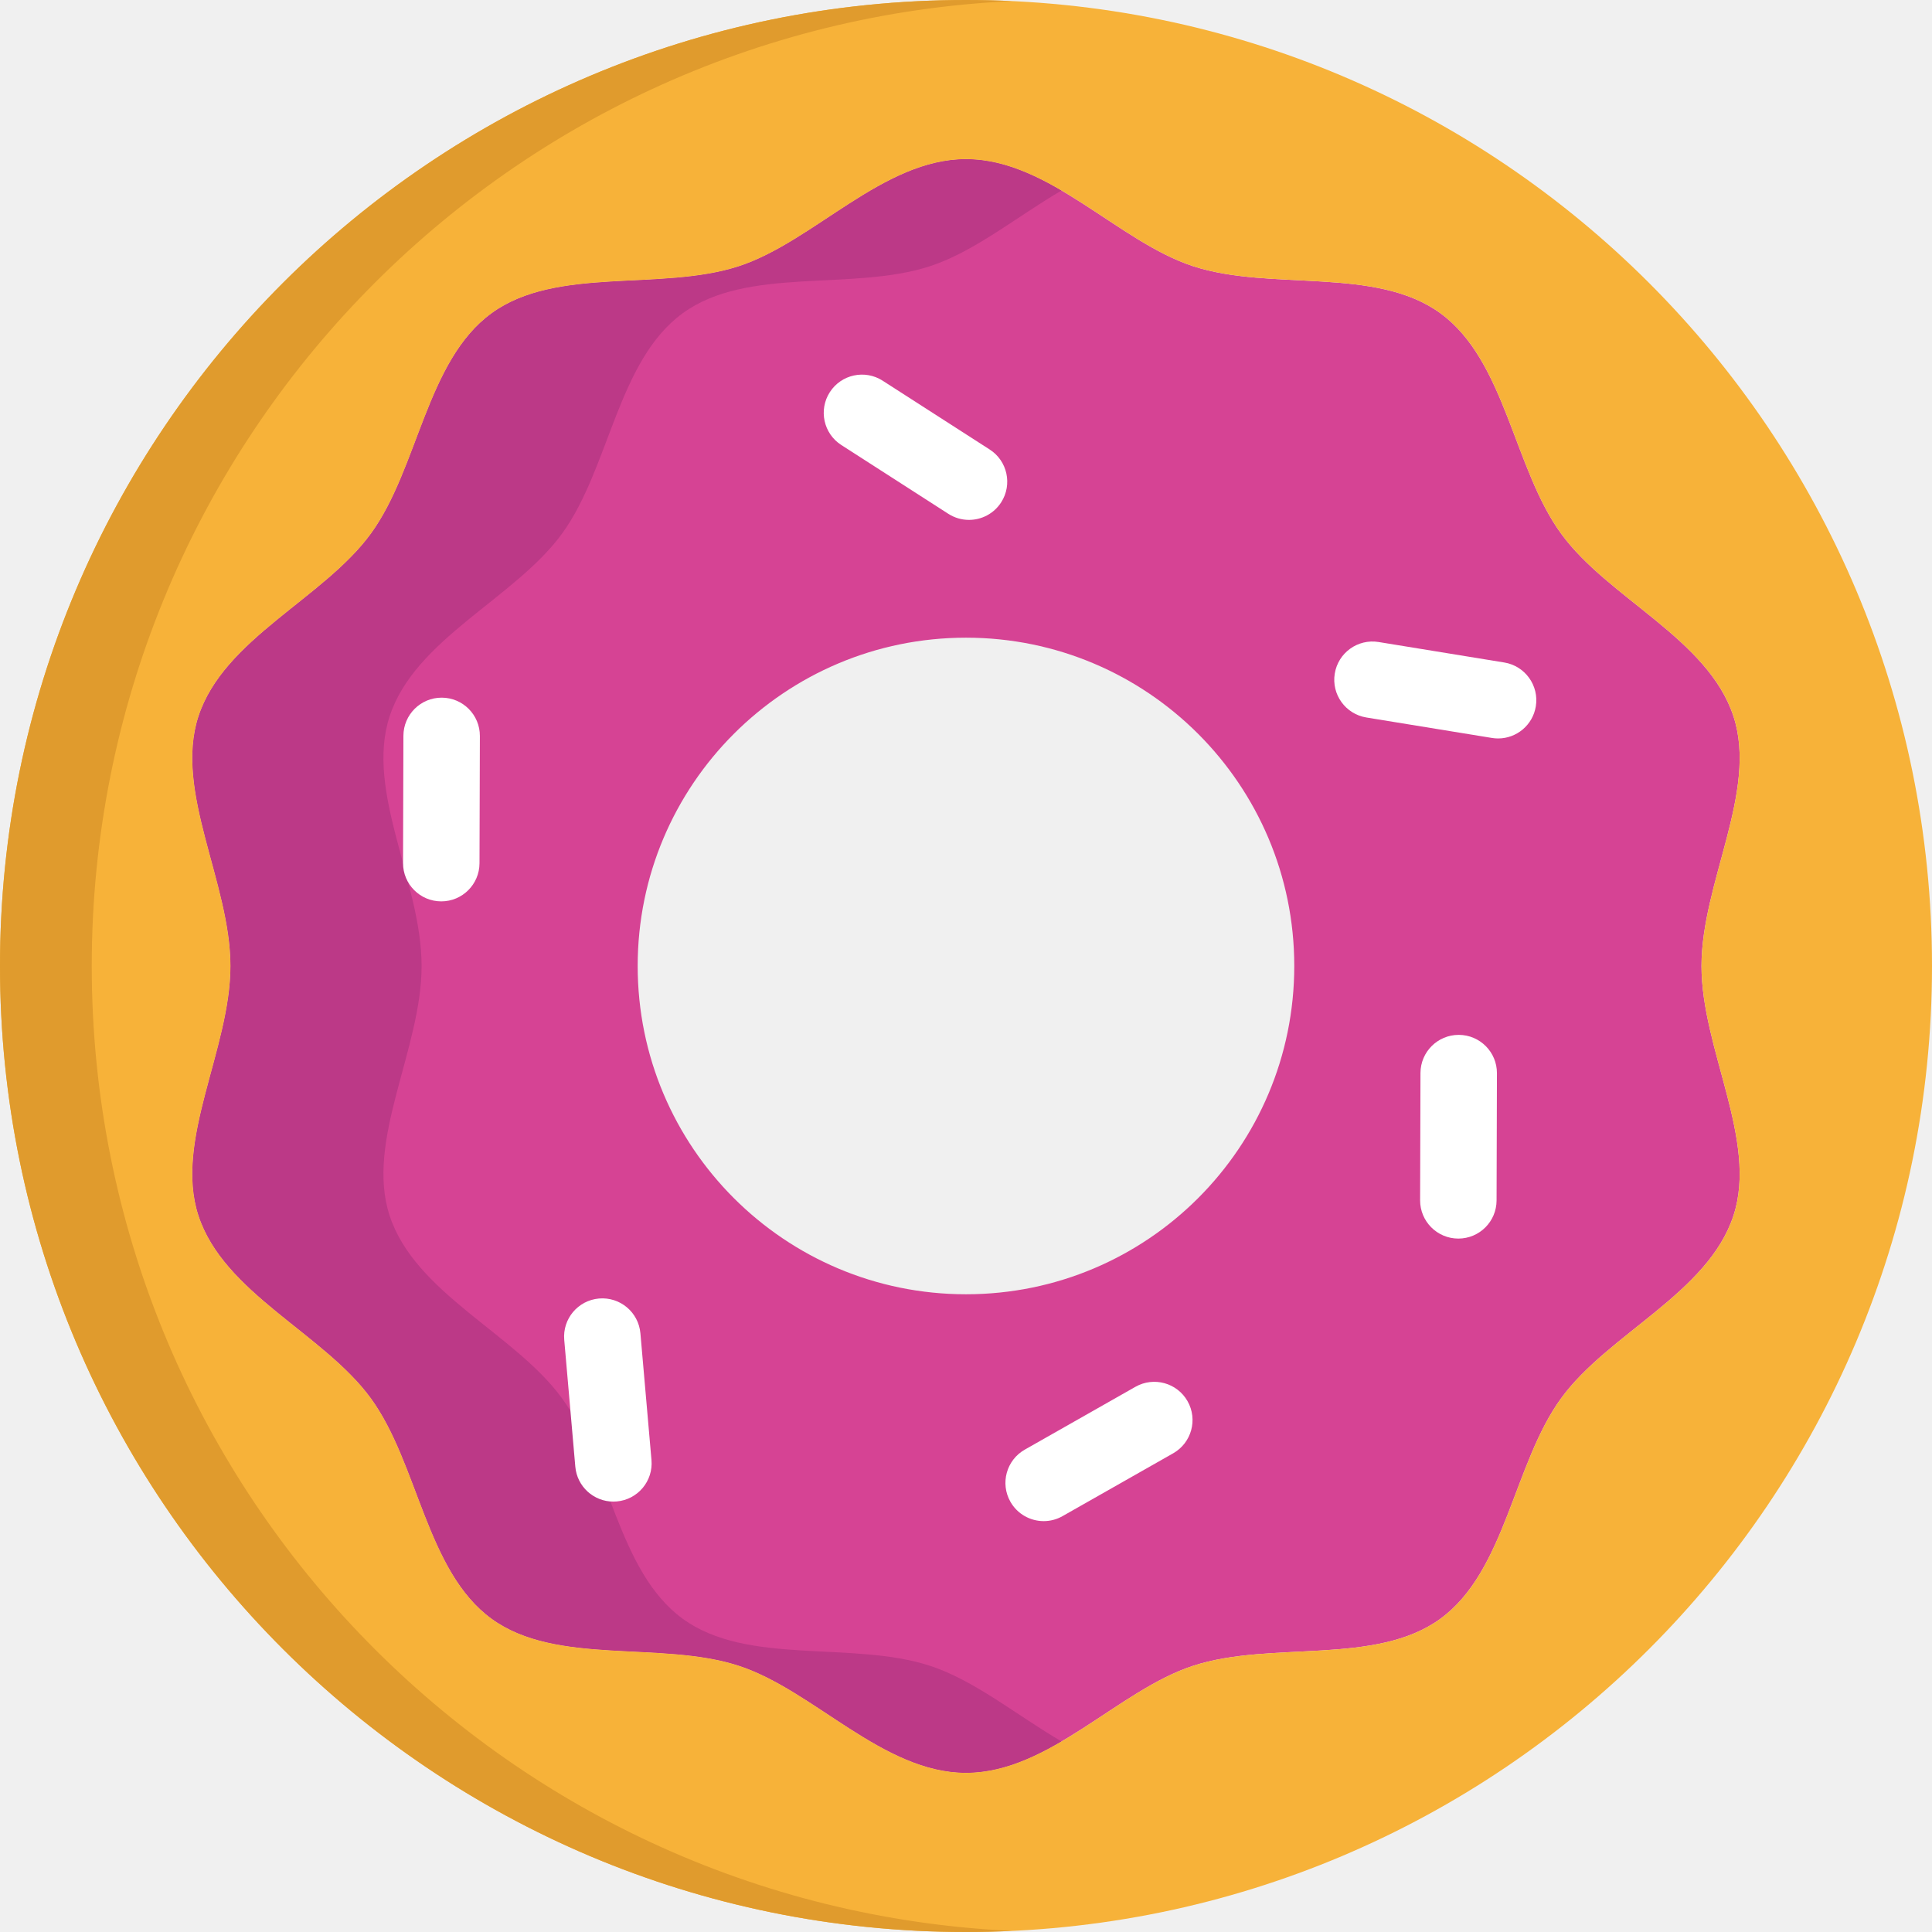
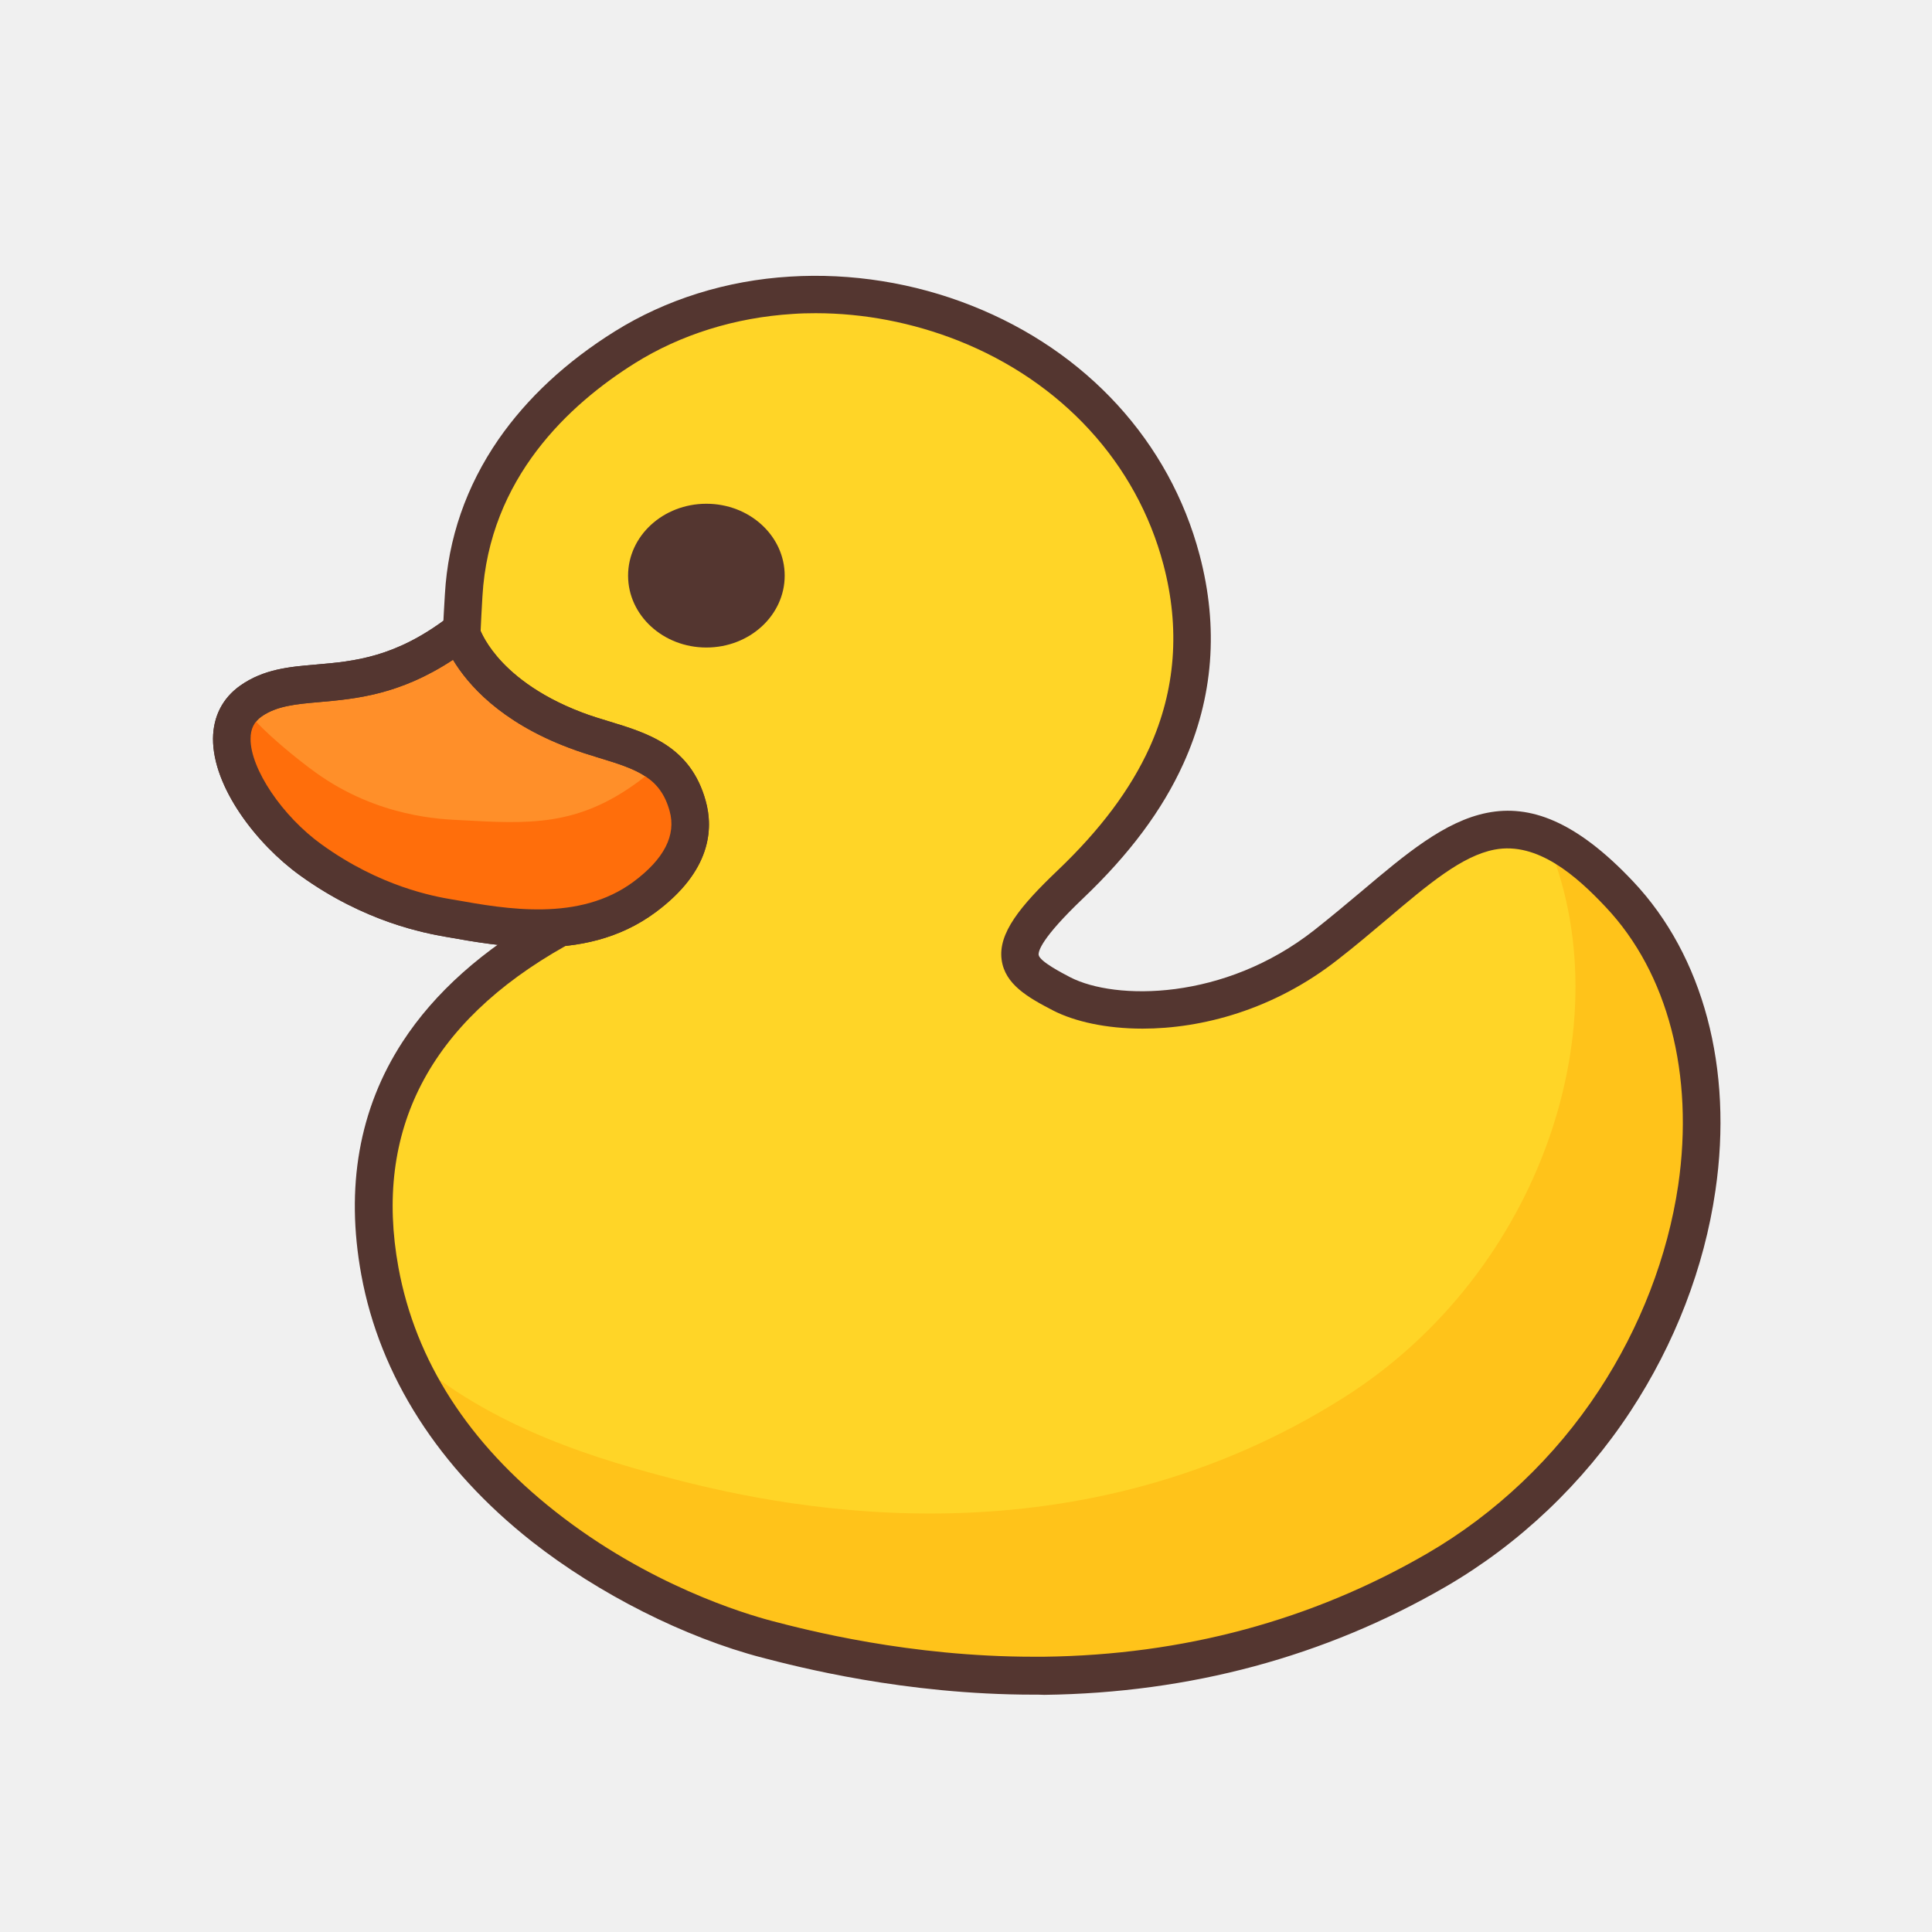
- <svg xmlns="http://www.w3.org/2000/svg" version="1.1" id="Layer_1" x="0px" y="0px" viewBox="0 0 512 512" style="enable-background:new 0 0 512 512;" xml:space="preserve">
-   <path style="fill:#D64394;" d="M459.411,189.903c6.471,19.898-8.497,44.051-8.497,66.097c0,22.046,14.967,46.199,8.497,66.084  c-6.687,20.628-33.217,31.326-45.699,48.482c-12.617,17.331-14.684,45.821-32.015,58.438c-17.169,12.482-44.835,5.728-65.449,12.428  c-19.898,6.457-38.202,28.395-60.248,28.395s-40.363-21.938-60.262-28.395c-20.614-6.7-48.279,0.054-65.449-12.428  c-17.331-12.617-19.398-41.106-32.002-58.438c-12.495-17.156-39.013-27.855-45.713-48.482c-6.457-19.885,8.497-44.038,8.497-66.084  c0-22.046-14.954-46.199-8.497-66.097c6.7-20.614,33.217-31.313,45.713-48.482c12.603-17.331,14.67-45.821,32.002-58.424  c17.169-12.495,44.835-5.741,65.449-12.428C215.637,64.098,233.954,42.16,256,42.16c22.046,0,40.35,21.938,60.248,28.408  c20.614,6.687,48.279-0.068,65.449,12.428c17.331,12.603,19.398,41.093,32.015,58.424  C426.194,158.59,452.725,169.289,459.411,189.903z M342.995,256c0-48.05-38.945-87.008-86.995-87.008S168.992,207.95,168.992,256  S207.95,342.995,256,342.995S342.995,304.05,342.995,256z" />
-   <path style="fill:#BC3987;" d="M180.947,429.004c-17.331-12.617-19.398-41.106-32.002-58.438  c-12.495-17.156-39.013-27.855-45.713-48.482c-6.457-19.885,8.497-44.038,8.497-66.084s-14.954-46.199-8.497-66.097  c6.7-20.614,33.217-31.313,45.713-48.482c12.603-17.331,14.67-45.821,32.002-58.424c17.169-12.495,44.835-5.741,65.449-12.428  c11.833-3.85,23.1-13.171,34.933-20.087c-8.065-4.714-16.386-8.321-25.328-8.321c-22.046,0-40.363,21.938-60.262,28.408  c-20.614,6.687-48.279-0.068-65.449,12.428c-17.331,12.603-19.398,41.093-32.002,58.424c-12.495,17.169-39.013,27.868-45.713,48.482  c-6.457,19.898,8.497,44.051,8.497,66.097s-14.954,46.199-8.497,66.084c6.7,20.628,33.217,31.326,45.713,48.482  c12.603,17.331,14.67,45.821,32.002,58.438c17.169,12.482,44.835,5.728,65.449,12.428c19.898,6.457,38.216,28.395,60.262,28.395  c8.943,0,17.264-3.607,25.328-8.321c-11.833-6.916-23.1-16.237-34.933-20.074C225.781,434.731,198.116,441.486,180.947,429.004z" />
-   <path style="fill:#F7B239;" d="M256,0c141.38,0,256,114.606,256,256c0,141.38-114.62,256-256,256C114.606,512,0,397.38,0,256  C0,114.606,114.606,0,256,0z M450.914,256c0-22.046,14.967-46.199,8.497-66.097c-6.687-20.614-33.217-31.313-45.699-48.482  c-12.617-17.331-14.684-45.821-32.015-58.424c-17.169-12.495-44.835-5.741-65.449-12.428C296.35,64.098,278.046,42.16,256,42.16  s-40.363,21.938-60.262,28.408c-20.614,6.687-48.279-0.068-65.449,12.428c-17.331,12.603-19.398,41.093-32.002,58.424  c-12.495,17.169-39.013,27.868-45.713,48.482c-6.457,19.898,8.497,44.051,8.497,66.097s-14.954,46.199-8.497,66.084  c6.7,20.628,33.217,31.326,45.713,48.482c12.603,17.331,14.67,45.821,32.002,58.438c17.169,12.482,44.835,5.728,65.449,12.428  c19.898,6.457,38.216,28.395,60.262,28.395c22.046,0,40.35-21.938,60.248-28.395c20.614-6.7,48.279,0.054,65.449-12.428  c17.331-12.617,19.398-41.106,32.015-58.438c12.482-17.156,39.013-27.855,45.699-48.482  C465.882,302.199,450.914,278.046,450.914,256z" />
-   <path style="fill:#E09B2D;" d="M24.314,256c0-137.317,108.097-249.359,243.842-255.706C264.127,0.107,260.076,0,256,0  C114.606,0,0,114.606,0,256c0,141.38,114.606,256,256,256c4.076,0,8.127-0.107,12.156-0.294  C132.411,505.358,24.314,393.305,24.314,256z" />
-   <g>
-     <path style="fill:#FFFFFF;" d="M222.953,117.932l28.367,18.235c1.695,1.09,3.593,1.61,5.47,1.61c3.333,0,6.596-1.643,8.531-4.654   c3.026-4.706,1.663-10.976-3.043-14l-28.367-18.235c-4.708-3.026-10.976-1.664-14.002,3.043   C216.883,108.638,218.245,114.908,222.953,117.932z" />
-     <path style="fill:#FFFFFF;" d="M300.9,367.518l-29.322,16.652c-4.867,2.763-6.571,8.947-3.807,13.814   c1.866,3.285,5.293,5.129,8.818,5.129c1.695,0,3.414-0.426,4.994-1.322l29.322-16.652c4.867-2.763,6.571-8.947,3.807-13.814   C311.951,366.461,305.768,364.757,300.9,367.518z" />
-     <path style="fill:#FFFFFF;" d="M169.714,353.33c-0.488-5.574-5.402-9.692-10.974-9.211c-5.574,0.486-9.699,5.401-9.211,10.974   l2.934,33.594c0.461,5.274,4.885,9.251,10.081,9.251c0.296,0,0.593-0.012,0.893-0.038c5.574-0.486,9.699-5.401,9.211-10.974   L169.714,353.33z" />
-     <path style="fill:#FFFFFF;" d="M117.07,184.887c-0.011,0-0.02,0-0.03,0c-5.582,0-10.114,4.517-10.131,10.103l-0.099,33.723   c-0.016,5.595,4.506,10.145,10.102,10.16c0.011,0,0.02,0,0.03,0c5.582,0,10.114-4.517,10.131-10.103l0.099-33.723   C127.188,189.453,122.665,184.903,117.07,184.887z" />
-     <path style="fill:#FFFFFF;" d="M398.637,175.566l-33.284-5.425c-5.522-0.901-10.728,2.848-11.628,8.37   c-0.9,5.522,2.846,10.728,8.37,11.628l33.284,5.425c0.551,0.089,1.1,0.134,1.641,0.134c4.878,0,9.178-3.532,9.988-8.504   C407.906,181.672,404.16,176.466,398.637,175.566z" />
-     <path style="fill:#FFFFFF;" d="M386.6,274.251c-0.011,0-0.02,0-0.028,0c-5.582,0-10.115,4.517-10.131,10.103l-0.097,33.723   c-0.016,5.595,4.506,10.145,10.103,10.16c0.011,0,0.02,0,0.028,0c5.582,0,10.115-4.517,10.131-10.103l0.097-33.723   C396.718,278.817,392.196,274.268,386.6,274.251z" />
-   </g>
-   <g>
- </g>
-   <g>
- </g>
-   <g>
- </g>
-   <g>
- </g>
-   <g>
- </g>
-   <g>
- </g>
-   <g>
- </g>
-   <g>
- </g>
-   <g>
- </g>
-   <g>
- </g>
-   <g>
- </g>
-   <g>
- </g>
-   <g>
- </g>
-   <g>
- </g>
-   <g>
- </g>
+ <svg xmlns="http://www.w3.org/2000/svg" class="svg-icon" style="width: 1em; height: 1em;vertical-align: middle;fill: currentColor;overflow: hidden;" viewBox="0 0 1024 1024" version="1.1">
+   <path d="M271.4 440.2c-29.9-32.9-28.8-70.5-25.6-124.6 3.4-58.9 39.2-102.7 85.5-131.5 102.6-64 265.9-15.6 295 112.5 21.9 96.4-23.1 138.5-59 172.2-38.1 35.8-31.5 44-4.3 58 26.7 13.7 88.8 14.3 140.1-26.1 62.5-49.2 91.6-94.4 155.4-26.7 84.3 89.5 43.2 276.8-97 358.2-144.7 83.8-291.7 50.2-355 33.8-63.5-16.5-183.6-74.7-205.2-192.1-18-97.8 41.1-151.6 93.2-180.9 38.5-21.7 16.7-9.2-23.1-52.8z" fill="#FFD527" />
+   <path d="M858.4 473.9c-7.2-7.6-32.6-24.5-39-29.4 42 97.1-2.9 230.1-106.8 296-141.1 89.5-291.6 60-354.8 43.6-36.8-9.6-98.2-26.5-142.9-67.5 40 88.7 139.1 135.8 191.6 149.4 63.3 16.4 210.3 50.1 354.9-33.9 140.3-81.4 181.3-268.7 97-358.2z" fill="#FFC31A" />
+   <path d="M332.9 305.1a41.5 38.1 0 1 0 83 0 41.5 38.1 0 1 0-83 0Z" fill="#543630" />
+   <path d="M547.8 898.2c-68.4 0-124.9-14.7-143.8-19.6-41-10.7-86.6-33.7-122-61.5-49.4-38.9-80.7-87.8-90.5-141.4-8.5-46.4-1.2-88 21.8-123.4 17-26.2 42.7-49.1 76.3-68l0.4-0.2c3.7-2.1 7.3-4.1 10.1-5.8-0.1-0.1-0.2-0.1-0.2-0.2-7.7-5.4-20.7-14.5-35.9-31.2-33.7-37.1-31.2-81-28.2-131.9 1.7-29.7 11.3-57.3 28.4-82.1 15.2-21.9 35.9-41.2 61.7-57.3 27.1-16.9 59.2-27 92.9-29 32.4-2 65.7 3.3 96.2 15.4 61 24.1 105 72.3 120.8 132.1 10.2 38.5 7.3 75.7-8.6 110.7-11.1 24.5-28.5 47.9-53.2 71.4-22 21-23.7 27.9-23.5 29.9 0.5 3.5 12.8 9.8 16.8 11.9 23.8 12.2 81.4 12.7 129.4-25.1 9-7.1 17.2-14 25.2-20.7 46.2-39 82.7-69.7 143.7-5 37.2 39.4 53.1 99.2 43.6 163.9-5.9 40.7-21.5 81.1-45 116.9-25.1 38.2-58.9 70.3-97.8 92.9-64 37.1-135.6 56.4-212.9 57.4-1.8-0.1-3.8-0.1-5.7-0.1zM432.3 166c-4.1 0-8.1 0.1-12.2 0.4-30.4 1.9-59.3 10.9-83.6 26.1-34.8 21.8-77.2 60.9-80.8 123.6-3.2 55.2-3.7 87.9 23.1 117.3 13.7 15.1 25 23 32.6 28.2 7.6 5.3 13.6 9.5 13.2 17.4-0.3 7.1-6.5 11.3-9.1 13.1-3.6 2.4-8.6 5.3-15.6 9.2l-0.4 0.2c-71.9 40.4-101.6 97.7-88.3 170.4 9.1 49.5 37.1 93 83.2 129.3 49.4 38.9 100.2 54.1 114.6 57.9 18.3 4.8 72.9 19 138.8 19h5.5c73.8-0.9 142.1-19.3 203.1-54.7 36.2-21 67.8-51 91.1-86.5 21.9-33.4 36.4-71 42-108.8 8.5-58.6-5.4-112.3-38.4-147.3-15.5-16.5-36.2-34.8-58.9-30.5-17.3 3.3-35 18.2-57.3 37.1-8.1 6.8-16.4 13.9-25.7 21.1-34.2 26.9-72.5 36.7-103.6 36.7-19.4 0-36-3.8-47.2-9.5-14-7.2-25.7-14.1-27.5-26.9-2-14.1 9.8-28.5 29.5-47.3 22.8-21.7 38.7-43 48.8-65.1 13.9-30.6 16.4-63.4 7.4-97.3-14.2-53.6-53.8-96.8-108.8-118.6-24.1-9.5-49.9-14.5-75.5-14.5z" fill="#543630" />
+   <path d="M244.1 334.6s8.6 32.6 60.7 52.4c24.8 9.5 51.3 10.3 59.6 40.2 5 17.8-3.8 34.3-22.8 48.4-32.5 24.1-74.4 16.3-103.4 11.2-9.4-1.7-40.2-6.9-73.5-30.9-29.9-21.6-57.3-66.2-31.6-84.2s59.7 2.4 111-37.1z" fill="#FF8F29" />
+   <path d="M285.2 502.1c-17.6 0-34.4-3-47.9-5.4l-1.2-0.2c-10.5-1.9-42.5-7.5-77.2-32.6-23-16.6-46.1-46.7-46-72.4 0.1-11.8 5.1-21.5 14.4-28.1 12.5-8.8 26.1-10 40.5-11.2 19.7-1.7 41.9-3.6 70.3-25.5 2.7-2.1 6.2-2.8 9.4-1.6 3.2 1.1 5.5 3.7 6.3 6.9 0.2 0.7 2.4 7.4 9.7 16 7.1 8.4 20.7 20.4 44.9 29.6 4.9 1.9 10 3.4 14.9 4.9 20 6.1 42.7 13 50.7 41.9 4.2 14.9 2.9 37.3-26.5 59.1-19.4 14.4-41.4 18.6-62.3 18.6z m-45.1-152.4c-28.4 18.7-51.7 20.7-70.7 22.4-12.6 1.1-22.6 2-30.7 7.6-4 2.8-5.9 6.6-5.9 11.9-0.1 15.8 16.8 41 37.7 56 31 22.4 59.6 27.5 69 29.1l1.3 0.2c27.9 5 66.2 11.7 94.9-9.5 16.3-12.1 22.8-24.7 19.2-37.6-4.9-17.5-16.7-21.9-37.3-28.1-5.3-1.6-10.7-3.3-16.2-5.4-36.5-13.8-53.6-33.8-61.3-46.6z m13.6-17.7z" fill="#543630" />
+   <path d="M364.4 427.1c-3-10.6-8.2-17.6-14.9-22.5-3.1 3.3-6.8 6.4-10.9 9.5-32.5 24.1-58.4 22.6-94.5 20.6-9.5-0.5-43.7-1.3-77-25.4-9.2-6.6-27.9-21.7-35.1-31.2-1.1 0.6 1.1-0.8 0 0-25.6 18 2.7 56 32.6 77.6 33.3 24.1 64.1 29.3 73.5 30.9 29.1 5.2 71 12.9 103.4-11.2 19.1-14 27.8-30.4 22.9-48.3z" fill="#FF6E0B" />
+   <path d="M285.2 502.1c-17.6 0-34.4-3-47.9-5.4l-1.2-0.2c-10.5-1.9-42.5-7.5-77.2-32.6-23-16.6-46.1-46.7-46-72.4 0.1-11.8 5.1-21.5 14.4-28.1 12.5-8.8 26.1-10 40.5-11.2 19.7-1.7 41.9-3.6 70.3-25.5 2.7-2.1 6.2-2.8 9.4-1.6 3.2 1.1 5.5 3.7 6.3 6.9 0.2 0.7 2.4 7.4 9.7 16 7.1 8.4 20.7 20.4 44.9 29.6 4.9 1.9 10 3.4 14.9 4.9 20 6.1 42.7 13 50.7 41.9 4.2 14.9 2.9 37.3-26.5 59.1-19.4 14.4-41.4 18.6-62.3 18.6z m-45.1-152.4c-28.4 18.7-51.7 20.7-70.7 22.4-12.6 1.1-22.6 2-30.7 7.6-4 2.8-5.9 6.6-5.9 11.9-0.1 15.8 16.8 41 37.7 56 31 22.4 59.6 27.5 69 29.1l1.3 0.2c27.9 5 66.2 11.7 94.9-9.5 16.3-12.1 22.8-24.7 19.2-37.6-4.9-17.5-16.7-21.9-37.3-28.1-5.3-1.6-10.7-3.3-16.2-5.4-36.5-13.8-53.6-33.8-61.3-46.6z m13.6-17.7z" fill="#543630" />
</svg>
